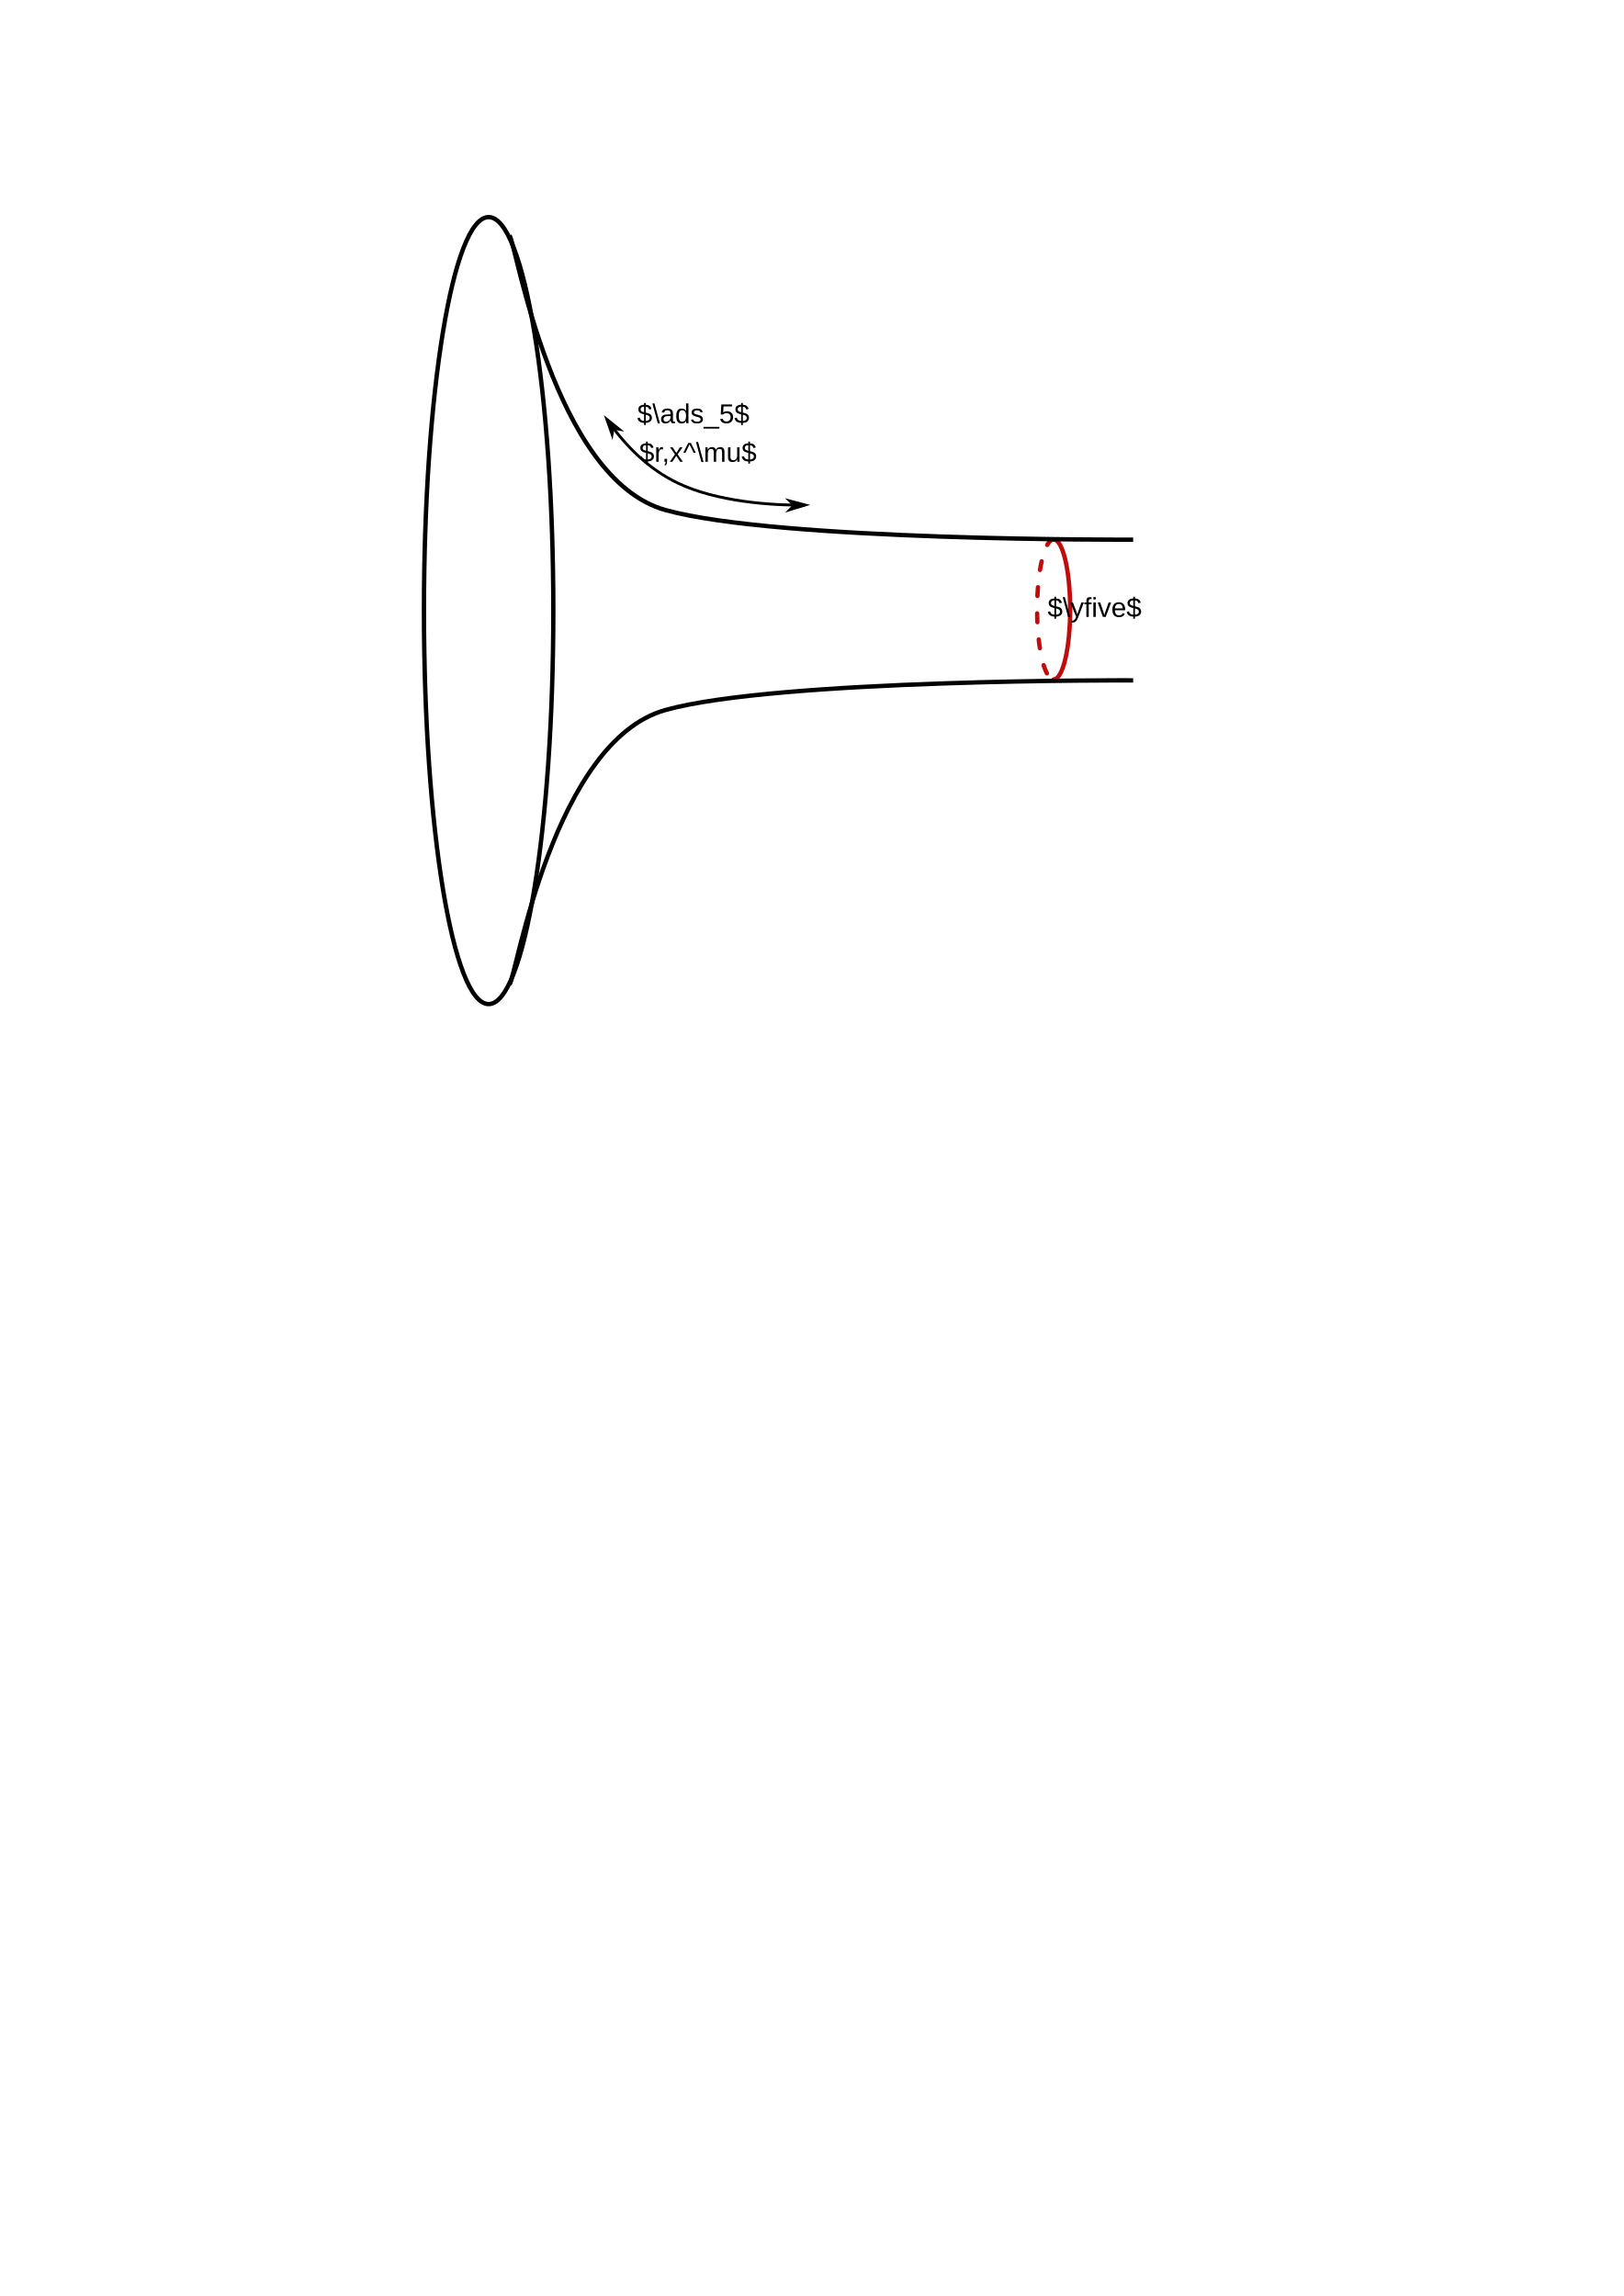
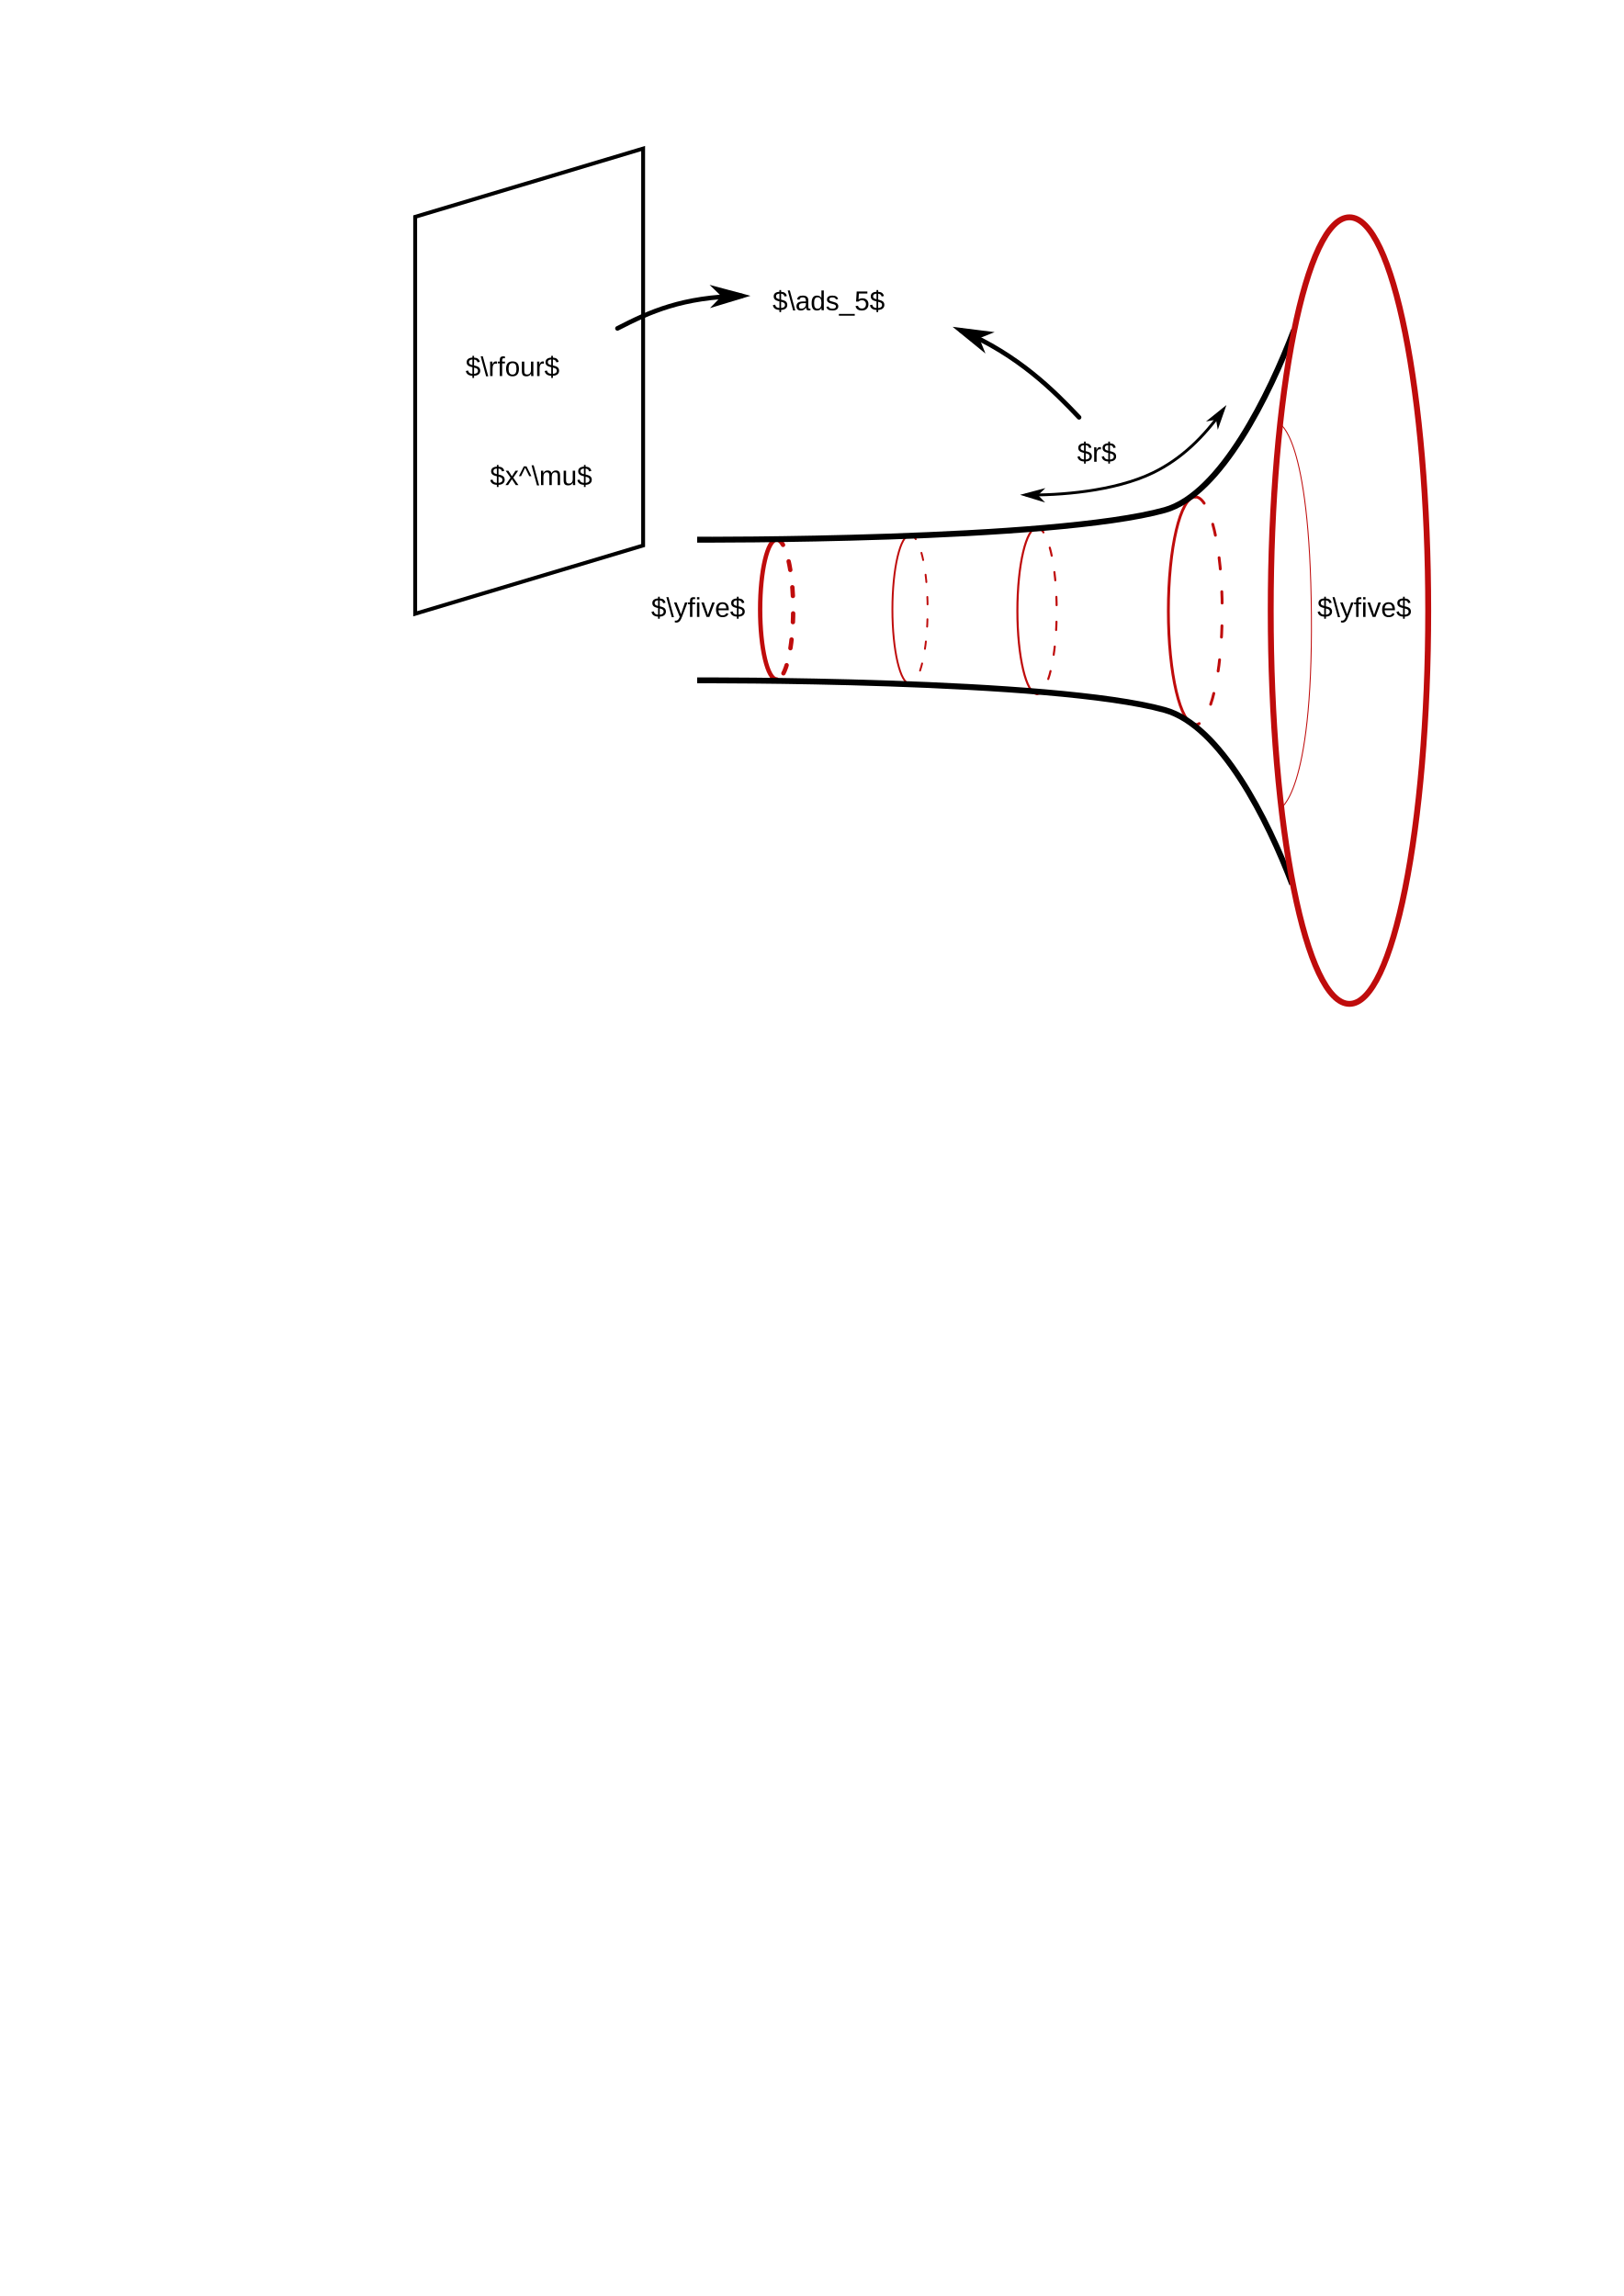
<svg xmlns="http://www.w3.org/2000/svg" width="210mm" height="297mm" viewBox="0 0 744.094 1052.362" id="svg13672" version="1.1">
  <defs id="defs13674">
+     <marker style="overflow:visible;" id="marker5238" refX="0.0" refY="0.0" orient="auto">
+       <path transform="scale(0.4) rotate(180) translate(10,0)" style="fill-rule:evenodd;stroke:#000000;stroke-width:1pt;stroke-opacity:1;fill:#000000;fill-opacity:1" d="M 0.0,0.0 L 5.0,-5.0 L -12.5,0.0 L 5.0,5.0 L 0.0,0.0 z " id="path5240" />
+     </marker>
+     <marker style="overflow:visible;" id="marker5210" refX="0.0" refY="0.0" orient="auto">
+       <path transform="scale(0.4) rotate(180) translate(10,0)" style="fill-rule:evenodd;stroke:#000000;stroke-width:1pt;stroke-opacity:1;fill:#000000;fill-opacity:1" d="M 0.0,0.0 L 5.0,-5.0 L -12.5,0.0 L 5.0,5.0 L 0.0,0.0 z " id="path5212" />
+     </marker>
    <marker orient="auto" refY="0.0" refX="0.0" id="Arrow1Mend" style="overflow:visible;">
      <path id="path4169" d="M 0.0,0.0 L 5.0,-5.0 L -12.5,0.0 L 5.0,5.0 L 0.0,0.0 z " style="fill-rule:evenodd;stroke:#000000;stroke-width:1pt;stroke-opacity:1;fill:#000000;fill-opacity:1" transform="scale(0.4) rotate(180) translate(10,0)" />
    </marker>
    <marker orient="auto" refY="0.0" refX="0.0" id="Arrow1Mstart" style="overflow:visible">
      <path id="path4166" d="M 0.0,0.0 L 5.0,-5.0 L -12.5,0.0 L 5.0,5.0 L 0.0,0.0 z " style="fill-rule:evenodd;stroke:#000000;stroke-width:1pt;stroke-opacity:1;fill:#000000;fill-opacity:1" transform="scale(0.4) translate(10,0)" />
    </marker>
  </defs>
  <g id="layer1">
-     <path style="opacity:1;fill:none;fill-opacity:1;stroke:#bf0c0c;stroke-width:2;stroke-linecap:round;stroke-linejoin:miter;stroke-miterlimit:4;stroke-dasharray:none;stroke-dashoffset:0;stroke-opacity:1" d="m 482.857,311.416 c 4.183,-0.009 7.572,-14.366 7.572,-32.072 -10e-6,-17.707 -3.39,-32.063 -7.572,-32.072" id="path13719" />
-     <path style="opacity:1;fill:none;fill-opacity:1;stroke:#bf0c0c;stroke-width:2;stroke-linecap:round;stroke-linejoin:miter;stroke-miterlimit:4;stroke-dasharray:4, 8;stroke-dashoffset:0;stroke-opacity:1" d="m 482.857,247.271 -0.004,0 c -4.184,-8e-5 -7.576,14.359 -7.576,32.072 1e-5,17.713 3.392,32.072 7.576,32.072 l 0.004,0" id="path13714" />
-     <ellipse style="opacity:1;fill:none;fill-opacity:1;stroke:#000000;stroke-width:2;stroke-linecap:round;stroke-linejoin:miter;stroke-miterlimit:4;stroke-dasharray:none;stroke-dashoffset:0;stroke-opacity:1" id="path13704" cx="223.929" cy="279.862" rx="29.643" ry="180.357" />
-     <path style="fill:none;fill-rule:evenodd;stroke:#000000;stroke-width:2;stroke-linecap:butt;stroke-linejoin:miter;stroke-opacity:1;stroke-miterlimit:4;stroke-dasharray:none" d="m 233.571,108.076 c 2.857,3.571 20,111.429 71.429,125.714 51.429,14.286 214.286,13.571 214.286,13.571" id="path13706" />
-     <path id="path13710" d="m 233.571,451.127 c 2.857,-3.571 20,-111.429 71.429,-125.714 51.429,-14.286 214.286,-13.571 214.286,-13.571" style="fill:none;fill-rule:evenodd;stroke:#000000;stroke-width:2;stroke-linecap:butt;stroke-linejoin:miter;stroke-opacity:1;stroke-miterlimit:4;stroke-dasharray:none" />
-     <path style="fill:none;fill-rule:evenodd;stroke:#000000;stroke-width:1.3;stroke-linecap:butt;stroke-linejoin:miter;stroke-opacity:1;marker-start:url(#Arrow1Mstart);marker-end:url(#Arrow1Mend);stroke-miterlimit:4;stroke-dasharray:none" d="m 278.214,192.362 c 8.924,12.643 19.18,22.624 32.143,28.929 17.768,8.642 43.381,10.459 58.393,10.179" id="path13721" />
-     <flowRoot xml:space="preserve" id="flowRoot13727" style="font-style:normal;font-variant:normal;font-weight:normal;font-stretch:normal;font-size:12.5px;line-height:125%;font-family:Arial;-inkscape-font-specification:Arial;letter-spacing:0px;word-spacing:0px;fill:#000000;fill-opacity:1;stroke:none;stroke-width:1px;stroke-linecap:butt;stroke-linejoin:miter;stroke-opacity:1;">
+     <path style="opacity:1;fill:none;fill-opacity:1;stroke:#bf0c0c;stroke-width:0.852;stroke-linecap:round;stroke-linejoin:miter;stroke-miterlimit:4;stroke-dasharray:none;stroke-dashoffset:0;stroke-opacity:1" d="m 417.029,313.494 c -4.454,-0.01 -8.063,-15.296 -8.063,-34.15 10e-6,-18.854 3.609,-34.141 8.063,-34.15" id="path5136" />
+     <path style="opacity:1;fill:none;fill-opacity:1;stroke:#bf0c0c;stroke-width:0.852;stroke-linecap:round;stroke-linejoin:miter;stroke-miterlimit:4;stroke-dasharray:3.407,6.815;stroke-dashoffset:0;stroke-opacity:1" d="m 417.029,245.193 0.004,0 c 4.455,-9e-5 8.067,15.29 8.067,34.15 -10e-6,18.861 -3.612,34.15 -8.067,34.15 l -0.004,0" id="path5138" />
+     <path id="path5142" d="m 475.237,318.073 c -4.969,-0.011 -8.995,-17.065 -8.995,-38.098 10e-6,-21.034 4.026,-38.088 8.995,-38.098" style="opacity:1;fill:none;fill-opacity:1;stroke:#bf0c0c;stroke-width:0.95;stroke-linecap:round;stroke-linejoin:miter;stroke-miterlimit:4;stroke-dasharray:none;stroke-dashoffset:0;stroke-opacity:1" />
+     <path id="path5144" d="m 475.237,241.876 0.005,0 c 4.97,-1e-4 9,17.057 9,38.098 -10e-6,21.041 -4.029,38.099 -9,38.098 l -0.005,0" style="opacity:1;fill:none;fill-opacity:1;stroke:#bf0c0c;stroke-width:0.95;stroke-linecap:round;stroke-linejoin:miter;stroke-miterlimit:4;stroke-dasharray:3.801,7.603;stroke-dashoffset:0;stroke-opacity:1" />
+     <path style="opacity:1;fill:none;fill-opacity:1;stroke:#bf0c0c;stroke-width:1.303;stroke-linecap:round;stroke-linejoin:miter;stroke-miterlimit:4;stroke-dasharray:none;stroke-dashoffset:0;stroke-opacity:1" d="m 547.758,332.204 c -6.811,-0.015 -12.331,-23.394 -12.331,-52.229 2e-5,-28.835 5.52,-52.214 12.331,-52.229" id="path5148" />
+     <path style="opacity:1;fill:none;fill-opacity:1;stroke:#bf0c0c;stroke-width:1.303;stroke-linecap:round;stroke-linejoin:miter;stroke-miterlimit:4;stroke-dasharray:5.211,10.422;stroke-dashoffset:0;stroke-opacity:1" d="m 547.758,227.746 0.007,0 c 6.814,-1.3e-4 12.338,23.384 12.338,52.229 -2e-5,28.845 -5.524,52.229 -12.338,52.229 l -0.007,0" id="path5150" />
+     <g id="g5112" transform="translate(114.2546,0)">
+       <path id="path13719" d="m 241.665,311.416 c -4.183,-0.009 -7.572,-14.366 -7.572,-32.072 1e-5,-17.707 3.39,-32.063 7.572,-32.072" style="opacity:1;fill:none;fill-opacity:1;stroke:#bf0c0c;stroke-width:2;stroke-linecap:round;stroke-linejoin:miter;stroke-miterlimit:4;stroke-dasharray:none;stroke-dashoffset:0;stroke-opacity:1" />
+       <path id="path13714" d="m 241.665,247.271 0.004,0 c 4.184,-8e-5 7.576,14.359 7.576,32.072 -10e-6,17.713 -3.392,32.072 -7.576,32.072 l -0.004,0" style="opacity:1;fill:none;fill-opacity:1;stroke:#bf0c0c;stroke-width:2;stroke-linecap:round;stroke-linejoin:miter;stroke-miterlimit:4;stroke-dasharray:4, 8;stroke-dashoffset:0;stroke-opacity:1" />
+     </g>
+     <path style="fill:none;fill-rule:evenodd;stroke:#000000;stroke-width:2.7;stroke-linecap:butt;stroke-linejoin:miter;stroke-miterlimit:4;stroke-dasharray:none;stroke-opacity:1" d="m 592.966,151.347 c -11.071,29.196 -33.474,75.301 -59.188,82.444 -51.429,14.286 -214.286,13.571 -214.286,13.571" id="path13706" />
+     <path id="path13710" d="M 592.169,405.231 C 581.098,376.034 559.492,332.556 533.777,325.413 482.349,311.127 319.492,311.841 319.492,311.841" style="fill:none;fill-rule:evenodd;stroke:#000000;stroke-width:2.7;stroke-linecap:butt;stroke-linejoin:miter;stroke-miterlimit:4;stroke-dasharray:none;stroke-opacity:1" />
+     <path style="fill:none;fill-rule:evenodd;stroke:#000000;stroke-width:1.3;stroke-linecap:butt;stroke-linejoin:miter;stroke-miterlimit:4;stroke-dasharray:none;stroke-opacity:1;marker-start:url(#Arrow1Mstart);marker-end:url(#Arrow1Mend)" d="m 560.563,187.734 c -8.924,12.643 -19.18,22.624 -32.143,28.929 -17.768,8.642 -43.381,10.459 -58.393,10.179" id="path13721" />
+     <flowRoot xml:space="preserve" id="flowRoot13727" style="font-style:normal;font-variant:normal;font-weight:normal;font-stretch:normal;font-size:12.5px;line-height:125%;font-family:Arial;-inkscape-font-specification:Arial;letter-spacing:0px;word-spacing:0px;fill:#000000;fill-opacity:1;stroke:none;stroke-width:1px;stroke-linecap:butt;stroke-linejoin:miter;stroke-opacity:1" transform="matrix(-1,0,0,1,724.5227,0)">
      <flowRegion id="flowRegion13729">
-         <rect id="rect13731" width="87.883" height="37.881" x="300.773" y="179.59" style="font-size:12.5px;-inkscape-font-specification:Arial;font-family:Arial;font-weight:normal;font-style:normal;font-stretch:normal;font-variant:normal;" />
+         <rect id="rect13731" width="87.883" height="37.881" x="300.773" y="179.59" style="font-style:normal;font-variant:normal;font-weight:normal;font-stretch:normal;font-size:12.5px;font-family:Arial;-inkscape-font-specification:Arial" />
      </flowRegion>
      <flowPara id="flowPara13733" />
    </flowRoot>
-     <text xml:space="preserve" style="font-style:normal;font-variant:normal;font-weight:normal;font-stretch:normal;font-size:12.5px;line-height:125%;font-family:Arial;-inkscape-font-specification:Arial;text-align:center;letter-spacing:0px;word-spacing:0px;text-anchor:middle;fill:#000000;fill-opacity:1;stroke:none;stroke-width:1px;stroke-linecap:butt;stroke-linejoin:miter;stroke-opacity:1" x="328.506" y="211.639" id="text13735">
-       <tspan id="tspan13737" x="328.506" y="211.639">$r,x^\mu$</tspan>
+     <text xml:space="preserve" style="font-style:normal;font-variant:normal;font-weight:normal;font-stretch:normal;font-size:12.5px;line-height:125%;font-family:Arial;-inkscape-font-specification:Arial;text-align:center;letter-spacing:0px;word-spacing:0px;text-anchor:middle;fill:#000000;fill-opacity:1;stroke:none;stroke-width:1px;stroke-linecap:butt;stroke-linejoin:miter;stroke-opacity:1" x="511.338" y="211.639" id="text13735">
+       <tspan id="tspan13737" x="511.338" y="211.639">$r$</tspan>
    </text>
-     <text id="text13739" y="193.966" x="326.402" style="font-style:normal;font-variant:normal;font-weight:normal;font-stretch:normal;font-size:12.5px;line-height:125%;font-family:Arial;-inkscape-font-specification:Arial;text-align:center;letter-spacing:0px;word-spacing:0px;text-anchor:middle;fill:#000000;fill-opacity:1;stroke:none;stroke-width:1px;stroke-linecap:butt;stroke-linejoin:miter;stroke-opacity:1" xml:space="preserve">
-       <tspan y="193.966" x="326.402" id="tspan13741">$\ads_5$</tspan>
+     <text id="text13739" y="142.195" x="388.434" style="font-style:normal;font-variant:normal;font-weight:normal;font-stretch:normal;font-size:12.5px;line-height:125%;font-family:Arial;-inkscape-font-specification:Arial;text-align:center;letter-spacing:0px;word-spacing:0px;text-anchor:middle;fill:#000000;fill-opacity:1;stroke:none;stroke-width:1px;stroke-linecap:butt;stroke-linejoin:miter;stroke-opacity:1" xml:space="preserve">
+       <tspan y="142.195" x="388.434" id="tspan13741">$\ads_5$</tspan>
    </text>
-     <text xml:space="preserve" style="font-style:normal;font-variant:normal;font-weight:normal;font-stretch:normal;font-size:12.5px;line-height:125%;font-family:Arial;-inkscape-font-specification:Arial;text-align:center;letter-spacing:0px;word-spacing:0px;text-anchor:middle;fill:#000000;fill-opacity:1;stroke:none;stroke-width:1px;stroke-linecap:butt;stroke-linejoin:miter;stroke-opacity:1" x="510.284" y="282.752" id="text13743">
-       <tspan id="tspan13745" x="510.284" y="282.752">$\yfive$</tspan>
+     <text xml:space="preserve" style="font-style:normal;font-variant:normal;font-weight:normal;font-stretch:normal;font-size:12.5px;line-height:125%;font-family:Arial;-inkscape-font-specification:Arial;text-align:center;letter-spacing:0px;word-spacing:0px;text-anchor:middle;fill:#000000;fill-opacity:1;stroke:none;stroke-width:1px;stroke-linecap:butt;stroke-linejoin:miter;stroke-opacity:1" x="328.64" y="282.752" id="text13743">
+       <tspan id="tspan13745" x="328.64" y="282.752">$\yfive$</tspan>
    </text>
+     <ellipse style="opacity:1;fill:none;fill-opacity:1;stroke:#bf0c0c;stroke-width:2.706;stroke-linecap:round;stroke-linejoin:miter;stroke-miterlimit:4;stroke-dasharray:none;stroke-dashoffset:0;stroke-opacity:1" id="path13704" cx="-618.419" cy="279.862" rx="36.086" ry="180.254" transform="scale(-1,1)" />
+     <text id="text5158" y="282.752" x="633.914" style="font-style:normal;font-variant:normal;font-weight:normal;font-stretch:normal;font-size:12.5px;line-height:125%;font-family:Arial;-inkscape-font-specification:Arial;text-align:center;letter-spacing:0px;word-spacing:0px;text-anchor:middle;fill:#000000;fill-opacity:1;stroke:none;stroke-width:1px;stroke-linecap:butt;stroke-linejoin:miter;stroke-opacity:1" xml:space="preserve">
+       <tspan y="282.752" x="633.914" id="tspan5160">$\yfive$</tspan>
+     </text>
+     <path style="fill:none;fill-rule:evenodd;stroke:#bf0c0c;stroke-width:0.44;stroke-linecap:butt;stroke-linejoin:miter;stroke-miterlimit:4;stroke-dasharray:none;stroke-dashoffset:0;stroke-opacity:1" d="m 586.295,194.219 c 0,0 14.012,4.955 14.68,87.64 0.667,82.685 -14.513,88.879 -14.513,88.879" id="path5168" />
+     <path style="opacity:1;fill:none;fill-opacity:1;stroke:#000000;stroke-width:1.775;stroke-linecap:round;stroke-linejoin:miter;stroke-miterlimit:4;stroke-dasharray:none;stroke-dashoffset:0;stroke-opacity:1" d="m 190.259,99.382 104.468,-31.301 0,181.939 -104.468,31.301 z" id="rect5189" />
+     <text id="text5192" y="222.351" x="256.645" style="font-style:normal;font-variant:normal;font-weight:normal;font-stretch:normal;font-size:12.5px;line-height:125%;font-family:Arial;-inkscape-font-specification:Arial;text-align:center;letter-spacing:0px;word-spacing:0px;text-anchor:middle;fill:#000000;fill-opacity:1;stroke:none;stroke-width:1px;stroke-linecap:butt;stroke-linejoin:miter;stroke-opacity:1" xml:space="preserve">
+       <tspan y="222.351" x="256.645" id="tspan5194">$x^\mu$</tspan>
+     </text>
+     <text xml:space="preserve" style="font-style:normal;font-variant:normal;font-weight:normal;font-stretch:normal;font-size:12.5px;line-height:125%;font-family:Arial;-inkscape-font-specification:Arial;text-align:center;letter-spacing:0px;word-spacing:0px;text-anchor:middle;fill:#000000;fill-opacity:1;stroke:none;stroke-width:1px;stroke-linecap:butt;stroke-linejoin:miter;stroke-opacity:1" x="243.554" y="172.364" id="text5196">
+       <tspan id="tspan5198" x="243.554" y="172.364">$\rfour$</tspan>
+     </text>
+     <path style="fill:none;fill-rule:evenodd;stroke:#000000;stroke-width:2.1;stroke-linecap:round;stroke-linejoin:miter;stroke-miterlimit:4;stroke-dasharray:none;stroke-opacity:1;marker-end:url(#marker5238)" d="m 282.959,150.525 c 14.882,-7.655 29.675,-14.429 56.83,-14.877" id="path5200" />
+     <path style="fill:none;fill-rule:evenodd;stroke:#000000;stroke-width:2.1;stroke-linecap:round;stroke-linejoin:miter;stroke-miterlimit:4;stroke-dasharray:none;stroke-opacity:1;marker-end:url(#marker5210)" d="M 494.508,191.287 C 483.079,179.259 466.926,162.792 440.356,151.417" id="path5202" />
  </g>
</svg>
